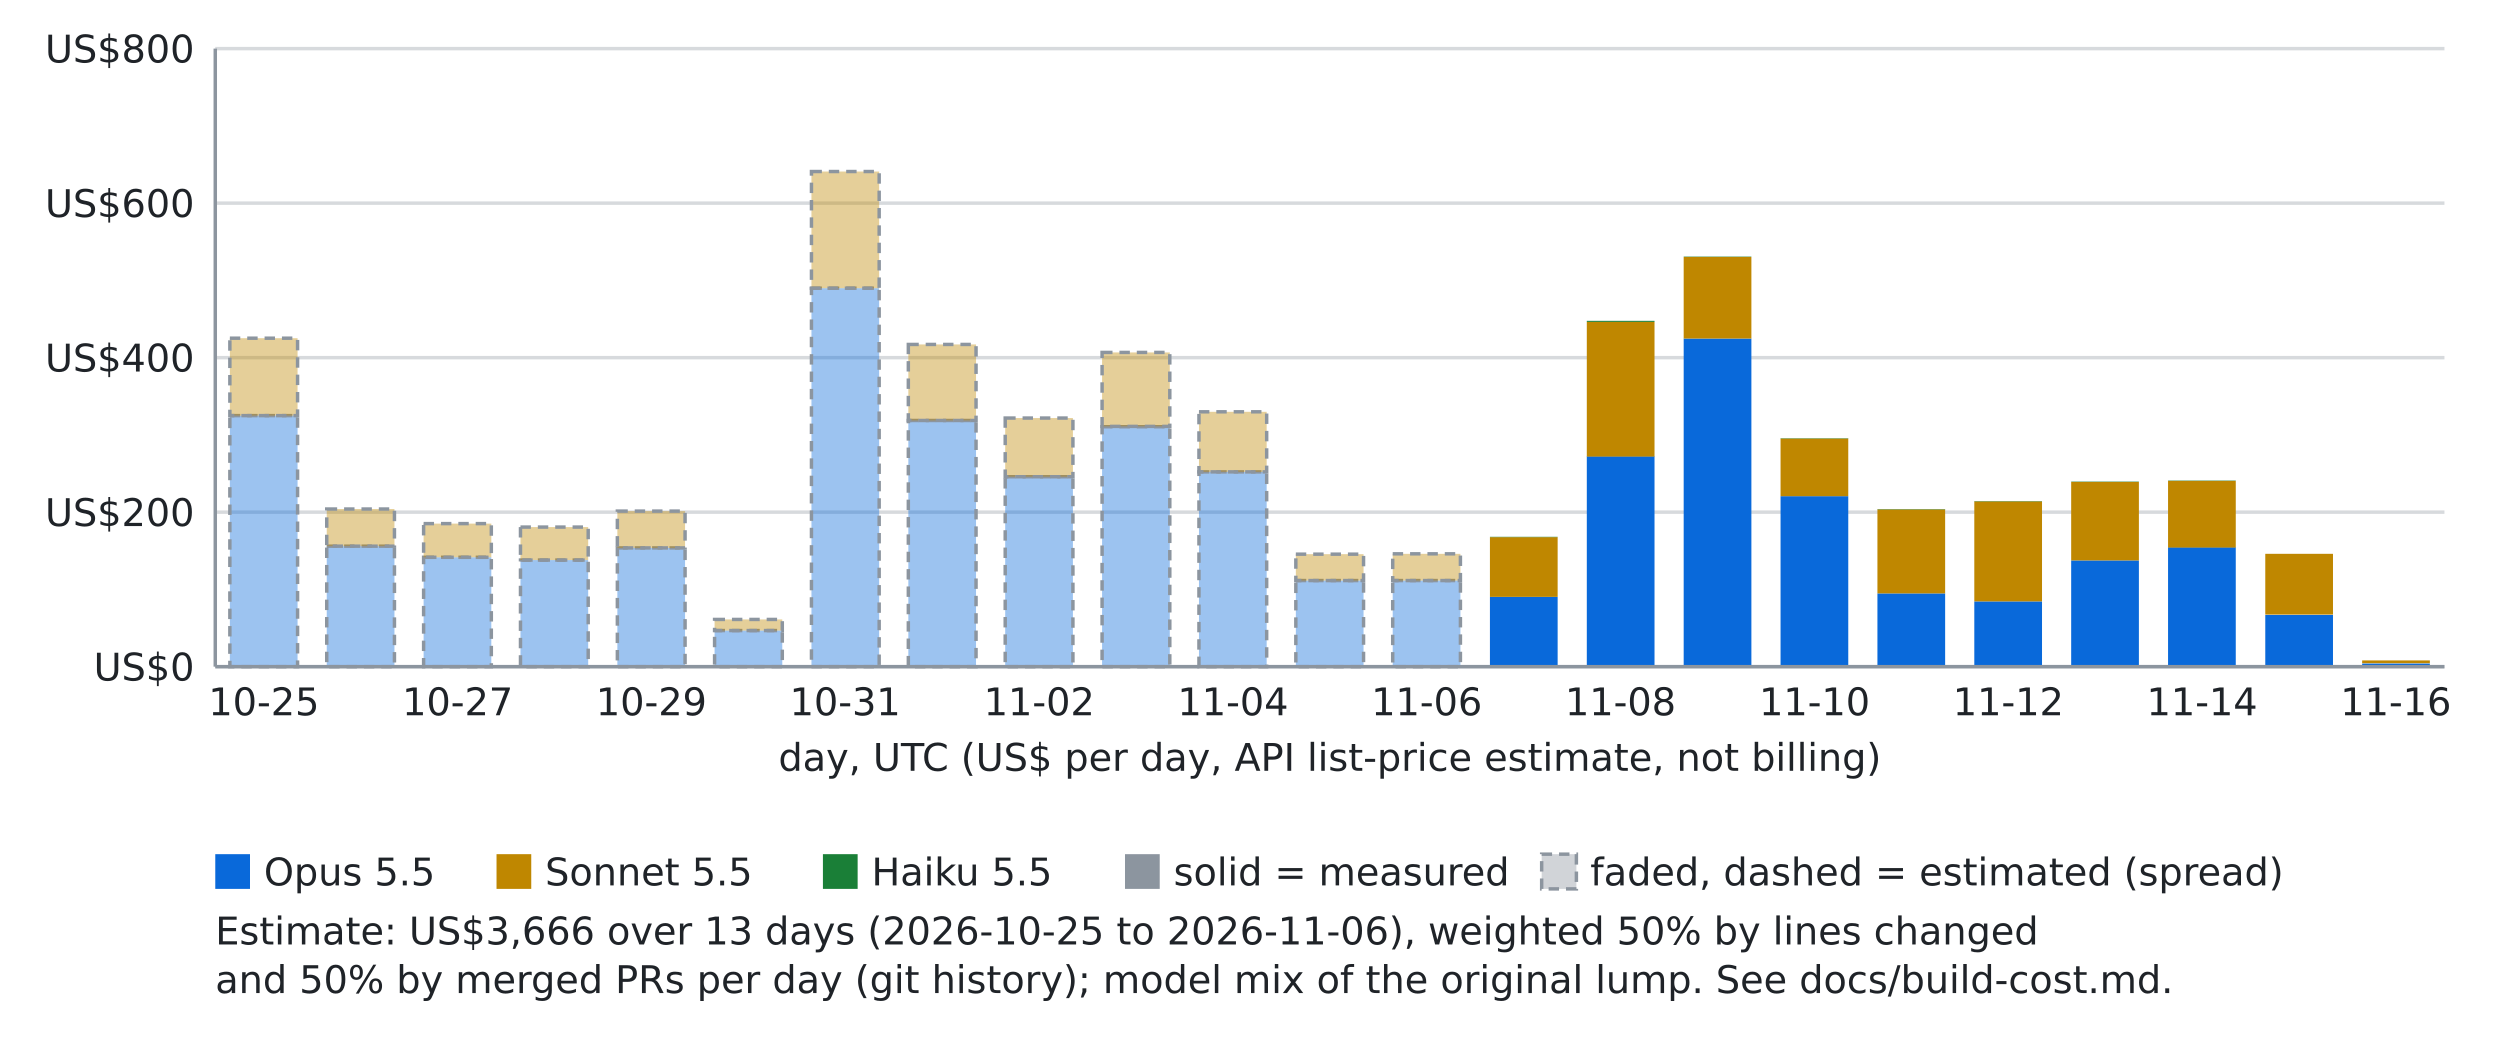
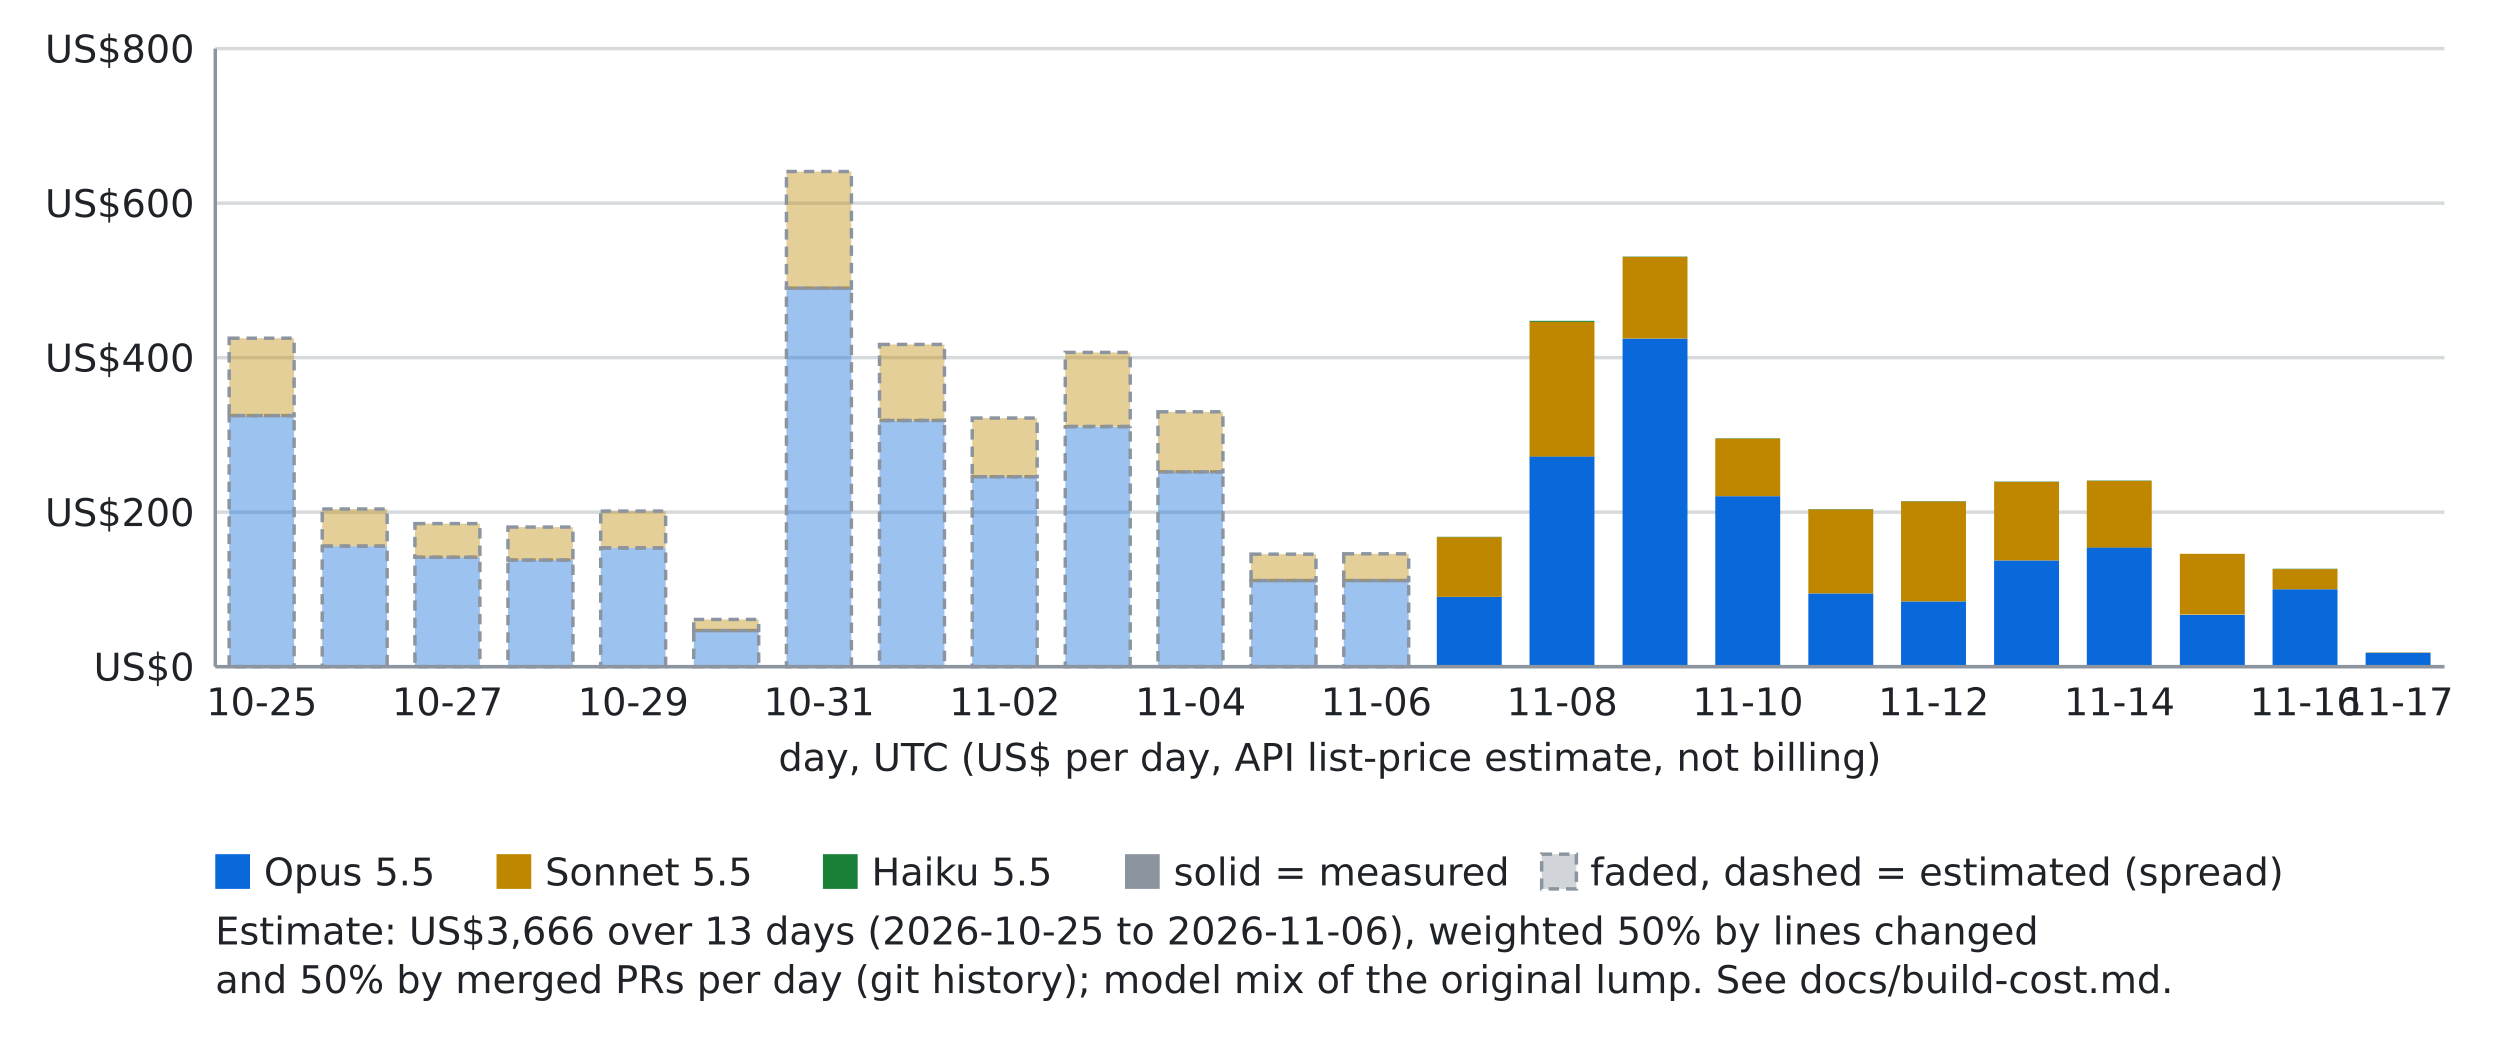
- <svg xmlns="http://www.w3.org/2000/svg" width="720" height="300" viewBox="0 0 720 300" role="img" aria-label="Daily build cost, API list-price estimate, not billing: 2026-10-25 US$425 estimated; 2026-10-26 US$204 estimated; 2026-10-27 US$185 estimated; 2026-10-28 US$181 estimated; 2026-10-29 US$201 estimated; 2026-10-30 US$61 estimated; 2026-10-31 US$641 estimated; 2026-11-01 US$417 estimated; 2026-11-02 US$322 estimated; 2026-11-03 US$407 estimated; 2026-11-04 US$330 estimated; 2026-11-05 US$146 estimated; 2026-11-06 US$146 estimated; 2026-11-07 US$168 measured; 2026-11-08 US$448 measured; 2026-11-09 US$531 measured; 2026-11-10 US$295 measured; 2026-11-11 US$204 measured; 2026-11-12 US$215 measured; 2026-11-13 US$239 measured; 2026-11-14 US$241 measured; 2026-11-15 US$146 measured; 2026-11-16 US$8 measured">
+ <svg xmlns="http://www.w3.org/2000/svg" width="720" height="300" viewBox="0 0 720 300" role="img" aria-label="Daily build cost, API list-price estimate, not billing: 2026-10-25 US$425 estimated; 2026-10-26 US$204 estimated; 2026-10-27 US$185 estimated; 2026-10-28 US$181 estimated; 2026-10-29 US$201 estimated; 2026-10-30 US$61 estimated; 2026-10-31 US$641 estimated; 2026-11-01 US$417 estimated; 2026-11-02 US$322 estimated; 2026-11-03 US$407 estimated; 2026-11-04 US$330 estimated; 2026-11-05 US$146 estimated; 2026-11-06 US$146 estimated; 2026-11-07 US$168 measured; 2026-11-08 US$448 measured; 2026-11-09 US$531 measured; 2026-11-10 US$295 measured; 2026-11-11 US$204 measured; 2026-11-12 US$215 measured; 2026-11-13 US$239 measured; 2026-11-14 US$241 measured; 2026-11-15 US$146 measured; 2026-11-16 US$127 measured; 2026-11-17 US$19 measured">
  <style>text{fill:#1f2328;font:11px Verdana,DejaVu Sans,sans-serif;font-variant-numeric:tabular-nums}.ax{stroke:#8c959f;stroke-width:1}.gr{stroke:#8c959f;stroke-opacity:.35;stroke-width:1}.est{fill-opacity:.4;stroke:#8c959f;stroke-width:1;stroke-dasharray:3 2}.key{fill:#8c959f;fill-opacity:.4;stroke:#8c959f;stroke-dasharray:3 2}.keym{fill:#8c959f}@media (prefers-color-scheme:dark){text{fill:#e6edf3}}.s0{fill:#0969da}.s1{fill:#bf8700}.s2{fill:#1a7f37}.s3{fill:#cf222e}.s4{fill:#8250df}.s5{fill:#6e7781}@media (prefers-color-scheme:dark){.s0{fill:#388bfd}.s1{fill:#d29922}.s2{fill:#3fb950}.s3{fill:#f85149}.s4{fill:#a371f7}.s5{fill:#8b949e}}</style>
  <line class="gr" x1="62" y1="192.0" x2="704" y2="192.0" />
  <text x="56" y="196.0" text-anchor="end">US$0</text>
  <line class="gr" x1="62" y1="147.5" x2="704" y2="147.5" />
  <text x="56" y="151.5" text-anchor="end">US$200</text>
  <line class="gr" x1="62" y1="103.0" x2="704" y2="103.0" />
  <text x="56" y="107.0" text-anchor="end">US$400</text>
  <line class="gr" x1="62" y1="58.5" x2="704" y2="58.5" />
  <text x="56" y="62.5" text-anchor="end">US$600</text>
  <line class="gr" x1="62" y1="14.0" x2="704" y2="14.0" />
  <text x="56" y="18.0" text-anchor="end">US$800</text>
-   <rect x="66.2" y="119.7" width="19.5" height="72.3" class="s0 est" />
-   <rect x="66.2" y="97.4" width="19.5" height="22.3" class="s1 est" />
-   <text x="76.0" y="206" text-anchor="middle">10-25</text>
-   <rect x="94.1" y="157.3" width="19.5" height="34.7" class="s0 est" />
-   <rect x="94.1" y="146.6" width="19.5" height="10.7" class="s1 est" />
-   <rect x="122.0" y="160.5" width="19.5" height="31.5" class="s0 est" />
-   <rect x="122.0" y="150.8" width="19.5" height="9.7" class="s1 est" />
-   <text x="131.8" y="206" text-anchor="middle">10-27</text>
-   <rect x="149.9" y="161.3" width="19.5" height="30.7" class="s0 est" />
-   <rect x="149.9" y="151.8" width="19.5" height="9.5" class="s1 est" />
-   <rect x="177.8" y="157.8" width="19.5" height="34.2" class="s0 est" />
-   <rect x="177.8" y="147.2" width="19.5" height="10.6" class="s1 est" />
-   <text x="187.6" y="206" text-anchor="middle">10-29</text>
-   <rect x="205.8" y="181.6" width="19.5" height="10.4" class="s0 est" />
-   <rect x="205.8" y="178.4" width="19.5" height="3.2" class="s1 est" />
-   <rect x="233.7" y="83.0" width="19.5" height="109.0" class="s0 est" />
-   <rect x="233.7" y="49.4" width="19.5" height="33.6" class="s1 est" />
-   <text x="243.4" y="206" text-anchor="middle">10-31</text>
-   <rect x="261.6" y="121.1" width="19.5" height="70.9" class="s0 est" />
-   <rect x="261.6" y="99.2" width="19.5" height="21.9" class="s1 est" />
-   <rect x="289.5" y="137.3" width="19.5" height="54.7" class="s0 est" />
-   <rect x="289.5" y="120.4" width="19.5" height="16.9" class="s1 est" />
-   <text x="299.3" y="206" text-anchor="middle">11-02</text>
-   <rect x="317.4" y="122.9" width="19.5" height="69.1" class="s0 est" />
-   <rect x="317.4" y="101.5" width="19.5" height="21.3" class="s1 est" />
-   <rect x="345.3" y="135.9" width="19.5" height="56.1" class="s0 est" />
-   <rect x="345.3" y="118.6" width="19.5" height="17.3" class="s1 est" />
-   <text x="355.1" y="206" text-anchor="middle">11-04</text>
-   <rect x="373.2" y="167.2" width="19.5" height="24.8" class="s0 est" />
-   <rect x="373.2" y="159.6" width="19.5" height="7.6" class="s1 est" />
-   <rect x="401.1" y="167.2" width="19.5" height="24.8" class="s0 est" />
-   <rect x="401.1" y="159.5" width="19.5" height="7.7" class="s1 est" />
-   <text x="410.9" y="206" text-anchor="middle">11-06</text>
-   <rect x="429.1" y="171.9" width="19.5" height="20.1" class="s0" />
-   <rect x="429.1" y="154.7" width="19.5" height="17.2" class="s1" />
-   <rect x="429.1" y="154.6" width="19.5" height="0.1" class="s2" />
-   <rect x="457.0" y="131.4" width="19.5" height="60.6" class="s0" />
-   <rect x="457.0" y="92.7" width="19.5" height="38.8" class="s1" />
-   <rect x="457.0" y="92.4" width="19.5" height="0.3" class="s2" />
-   <text x="466.7" y="206" text-anchor="middle">11-08</text>
-   <rect x="484.9" y="97.5" width="19.5" height="94.5" class="s0" />
-   <rect x="484.9" y="74.0" width="19.5" height="23.5" class="s1" />
-   <rect x="484.9" y="73.8" width="19.5" height="0.1" class="s2" />
-   <rect x="512.8" y="142.9" width="19.5" height="49.1" class="s0" />
-   <rect x="512.8" y="126.3" width="19.5" height="16.6" class="s1" />
-   <rect x="512.8" y="126.3" width="19.5" height="0.1" class="s2" />
-   <text x="522.6" y="206" text-anchor="middle">11-10</text>
-   <rect x="540.7" y="170.9" width="19.5" height="21.1" class="s0" />
-   <rect x="540.7" y="146.7" width="19.5" height="24.2" class="s1" />
-   <rect x="540.7" y="146.7" width="19.5" height="0.1" class="s2" />
-   <rect x="568.6" y="173.2" width="19.5" height="18.8" class="s0" />
-   <rect x="568.6" y="144.4" width="19.5" height="28.8" class="s1" />
-   <rect x="568.6" y="144.3" width="19.5" height="0.1" class="s2" />
-   <text x="578.4" y="206" text-anchor="middle">11-12</text>
-   <rect x="596.5" y="161.4" width="19.5" height="30.6" class="s0" />
-   <rect x="596.5" y="138.8" width="19.5" height="22.6" class="s1" />
-   <rect x="596.5" y="138.7" width="19.5" height="0.1" class="s2" />
-   <rect x="624.4" y="157.6" width="19.5" height="34.4" class="s0" />
-   <rect x="624.4" y="138.5" width="19.5" height="19.2" class="s1" />
-   <rect x="624.4" y="138.4" width="19.5" height="0.1" class="s2" />
-   <text x="634.2" y="206" text-anchor="middle">11-14</text>
-   <rect x="652.4" y="177.1" width="19.5" height="14.9" class="s0" />
-   <rect x="652.4" y="159.5" width="19.5" height="17.5" class="s1" />
-   <rect x="652.4" y="159.5" width="19.5" height="0.0" class="s2" />
-   <rect x="680.3" y="191.1" width="19.5" height="0.9" class="s0" />
-   <rect x="680.3" y="190.2" width="19.5" height="0.8" class="s1" />
-   <rect x="680.3" y="190.2" width="19.5" height="0.0" class="s2" />
-   <text x="690.0" y="206" text-anchor="middle">11-16</text>
+   <rect x="66.0" y="119.7" width="18.7" height="72.3" class="s0 est" />
+   <rect x="66.0" y="97.4" width="18.7" height="22.3" class="s1 est" />
+   <text x="75.4" y="206" text-anchor="middle">10-25</text>
+   <rect x="92.8" y="157.3" width="18.7" height="34.7" class="s0 est" />
+   <rect x="92.8" y="146.6" width="18.7" height="10.7" class="s1 est" />
+   <rect x="119.5" y="160.5" width="18.7" height="31.5" class="s0 est" />
+   <rect x="119.5" y="150.8" width="18.7" height="9.7" class="s1 est" />
+   <text x="128.9" y="206" text-anchor="middle">10-27</text>
+   <rect x="146.3" y="161.3" width="18.7" height="30.7" class="s0 est" />
+   <rect x="146.3" y="151.8" width="18.7" height="9.5" class="s1 est" />
+   <rect x="173.0" y="157.8" width="18.7" height="34.2" class="s0 est" />
+   <rect x="173.0" y="147.2" width="18.7" height="10.6" class="s1 est" />
+   <text x="182.4" y="206" text-anchor="middle">10-29</text>
+   <rect x="199.8" y="181.6" width="18.7" height="10.4" class="s0 est" />
+   <rect x="199.8" y="178.4" width="18.7" height="3.2" class="s1 est" />
+   <rect x="226.5" y="83.0" width="18.7" height="109.0" class="s0 est" />
+   <rect x="226.5" y="49.4" width="18.7" height="33.6" class="s1 est" />
+   <text x="235.9" y="206" text-anchor="middle">10-31</text>
+   <rect x="253.3" y="121.1" width="18.7" height="70.9" class="s0 est" />
+   <rect x="253.3" y="99.2" width="18.7" height="21.9" class="s1 est" />
+   <rect x="280.0" y="137.3" width="18.7" height="54.7" class="s0 est" />
+   <rect x="280.0" y="120.4" width="18.7" height="16.9" class="s1 est" />
+   <text x="289.4" y="206" text-anchor="middle">11-02</text>
+   <rect x="306.8" y="122.9" width="18.7" height="69.1" class="s0 est" />
+   <rect x="306.8" y="101.5" width="18.7" height="21.3" class="s1 est" />
+   <rect x="333.5" y="135.9" width="18.7" height="56.1" class="s0 est" />
+   <rect x="333.5" y="118.6" width="18.7" height="17.3" class="s1 est" />
+   <text x="342.9" y="206" text-anchor="middle">11-04</text>
+   <rect x="360.3" y="167.2" width="18.7" height="24.8" class="s0 est" />
+   <rect x="360.3" y="159.6" width="18.7" height="7.6" class="s1 est" />
+   <rect x="387.0" y="167.2" width="18.7" height="24.8" class="s0 est" />
+   <rect x="387.0" y="159.5" width="18.7" height="7.7" class="s1 est" />
+   <text x="396.4" y="206" text-anchor="middle">11-06</text>
+   <rect x="413.8" y="171.9" width="18.7" height="20.1" class="s0" />
+   <rect x="413.8" y="154.7" width="18.7" height="17.2" class="s1" />
+   <rect x="413.8" y="154.6" width="18.7" height="0.1" class="s2" />
+   <rect x="440.5" y="131.4" width="18.7" height="60.6" class="s0" />
+   <rect x="440.5" y="92.7" width="18.7" height="38.8" class="s1" />
+   <rect x="440.5" y="92.4" width="18.7" height="0.3" class="s2" />
+   <text x="449.9" y="206" text-anchor="middle">11-08</text>
+   <rect x="467.3" y="97.5" width="18.7" height="94.5" class="s0" />
+   <rect x="467.3" y="74.0" width="18.7" height="23.5" class="s1" />
+   <rect x="467.3" y="73.8" width="18.7" height="0.1" class="s2" />
+   <rect x="494.0" y="142.9" width="18.7" height="49.1" class="s0" />
+   <rect x="494.0" y="126.3" width="18.7" height="16.6" class="s1" />
+   <rect x="494.0" y="126.3" width="18.7" height="0.1" class="s2" />
+   <text x="503.4" y="206" text-anchor="middle">11-10</text>
+   <rect x="520.8" y="170.9" width="18.7" height="21.1" class="s0" />
+   <rect x="520.8" y="146.7" width="18.7" height="24.2" class="s1" />
+   <rect x="520.8" y="146.7" width="18.7" height="0.1" class="s2" />
+   <rect x="547.5" y="173.2" width="18.7" height="18.8" class="s0" />
+   <rect x="547.5" y="144.4" width="18.7" height="28.8" class="s1" />
+   <rect x="547.5" y="144.3" width="18.7" height="0.1" class="s2" />
+   <text x="556.9" y="206" text-anchor="middle">11-12</text>
+   <rect x="574.3" y="161.4" width="18.7" height="30.6" class="s0" />
+   <rect x="574.3" y="138.8" width="18.7" height="22.6" class="s1" />
+   <rect x="574.3" y="138.7" width="18.7" height="0.1" class="s2" />
+   <rect x="601.0" y="157.6" width="18.7" height="34.4" class="s0" />
+   <rect x="601.0" y="138.5" width="18.7" height="19.2" class="s1" />
+   <rect x="601.0" y="138.4" width="18.7" height="0.1" class="s2" />
+   <text x="610.4" y="206" text-anchor="middle">11-14</text>
+   <rect x="627.8" y="177.1" width="18.7" height="14.9" class="s0" />
+   <rect x="627.8" y="159.5" width="18.7" height="17.5" class="s1" />
+   <rect x="627.8" y="159.5" width="18.7" height="0.0" class="s2" />
+   <rect x="654.5" y="169.7" width="18.7" height="22.3" class="s0" />
+   <rect x="654.5" y="163.9" width="18.7" height="5.8" class="s1" />
+   <rect x="654.5" y="163.8" width="18.7" height="0.1" class="s2" />
+   <text x="663.9" y="206" text-anchor="middle">11-16</text>
+   <rect x="681.3" y="188.0" width="18.7" height="4.0" class="s0" />
+   <rect x="681.3" y="187.9" width="18.7" height="0.1" class="s1" />
+   <rect x="681.3" y="187.9" width="18.7" height="0.0" class="s2" />
+   <text x="690.6" y="206" text-anchor="middle">11-17</text>
  <line class="ax" x1="62" y1="14" x2="62" y2="192" />
  <line class="ax" x1="62" y1="192" x2="704" y2="192" />
  <text x="383" y="222" text-anchor="middle">day, UTC (US$ per day, API list-price estimate, not billing)</text>
  <rect x="62" y="246" width="10" height="10" class="s0" />
  <text x="76" y="255">Opus 5.5</text>
  <rect x="143" y="246" width="10" height="10" class="s1" />
  <text x="157" y="255">Sonnet 5.5</text>
  <rect x="237" y="246" width="10" height="10" class="s2" />
  <text x="251" y="255">Haiku 5.5</text>
  <rect x="324" y="246" width="10" height="10" class="keym" />
  <text x="338" y="255">solid = measured</text>
  <rect x="444" y="246" width="10" height="10" class="key" />
  <text x="458" y="255">faded, dashed = estimated (spread)</text>
  <text x="62" y="272">Estimate: US$3,666 over 13 days (2026-10-25 to 2026-11-06), weighted 50% by lines changed</text>
  <text x="62" y="286">and 50% by merged PRs per day (git history); model mix of the original lump. See docs/build-cost.md.</text>
</svg>
